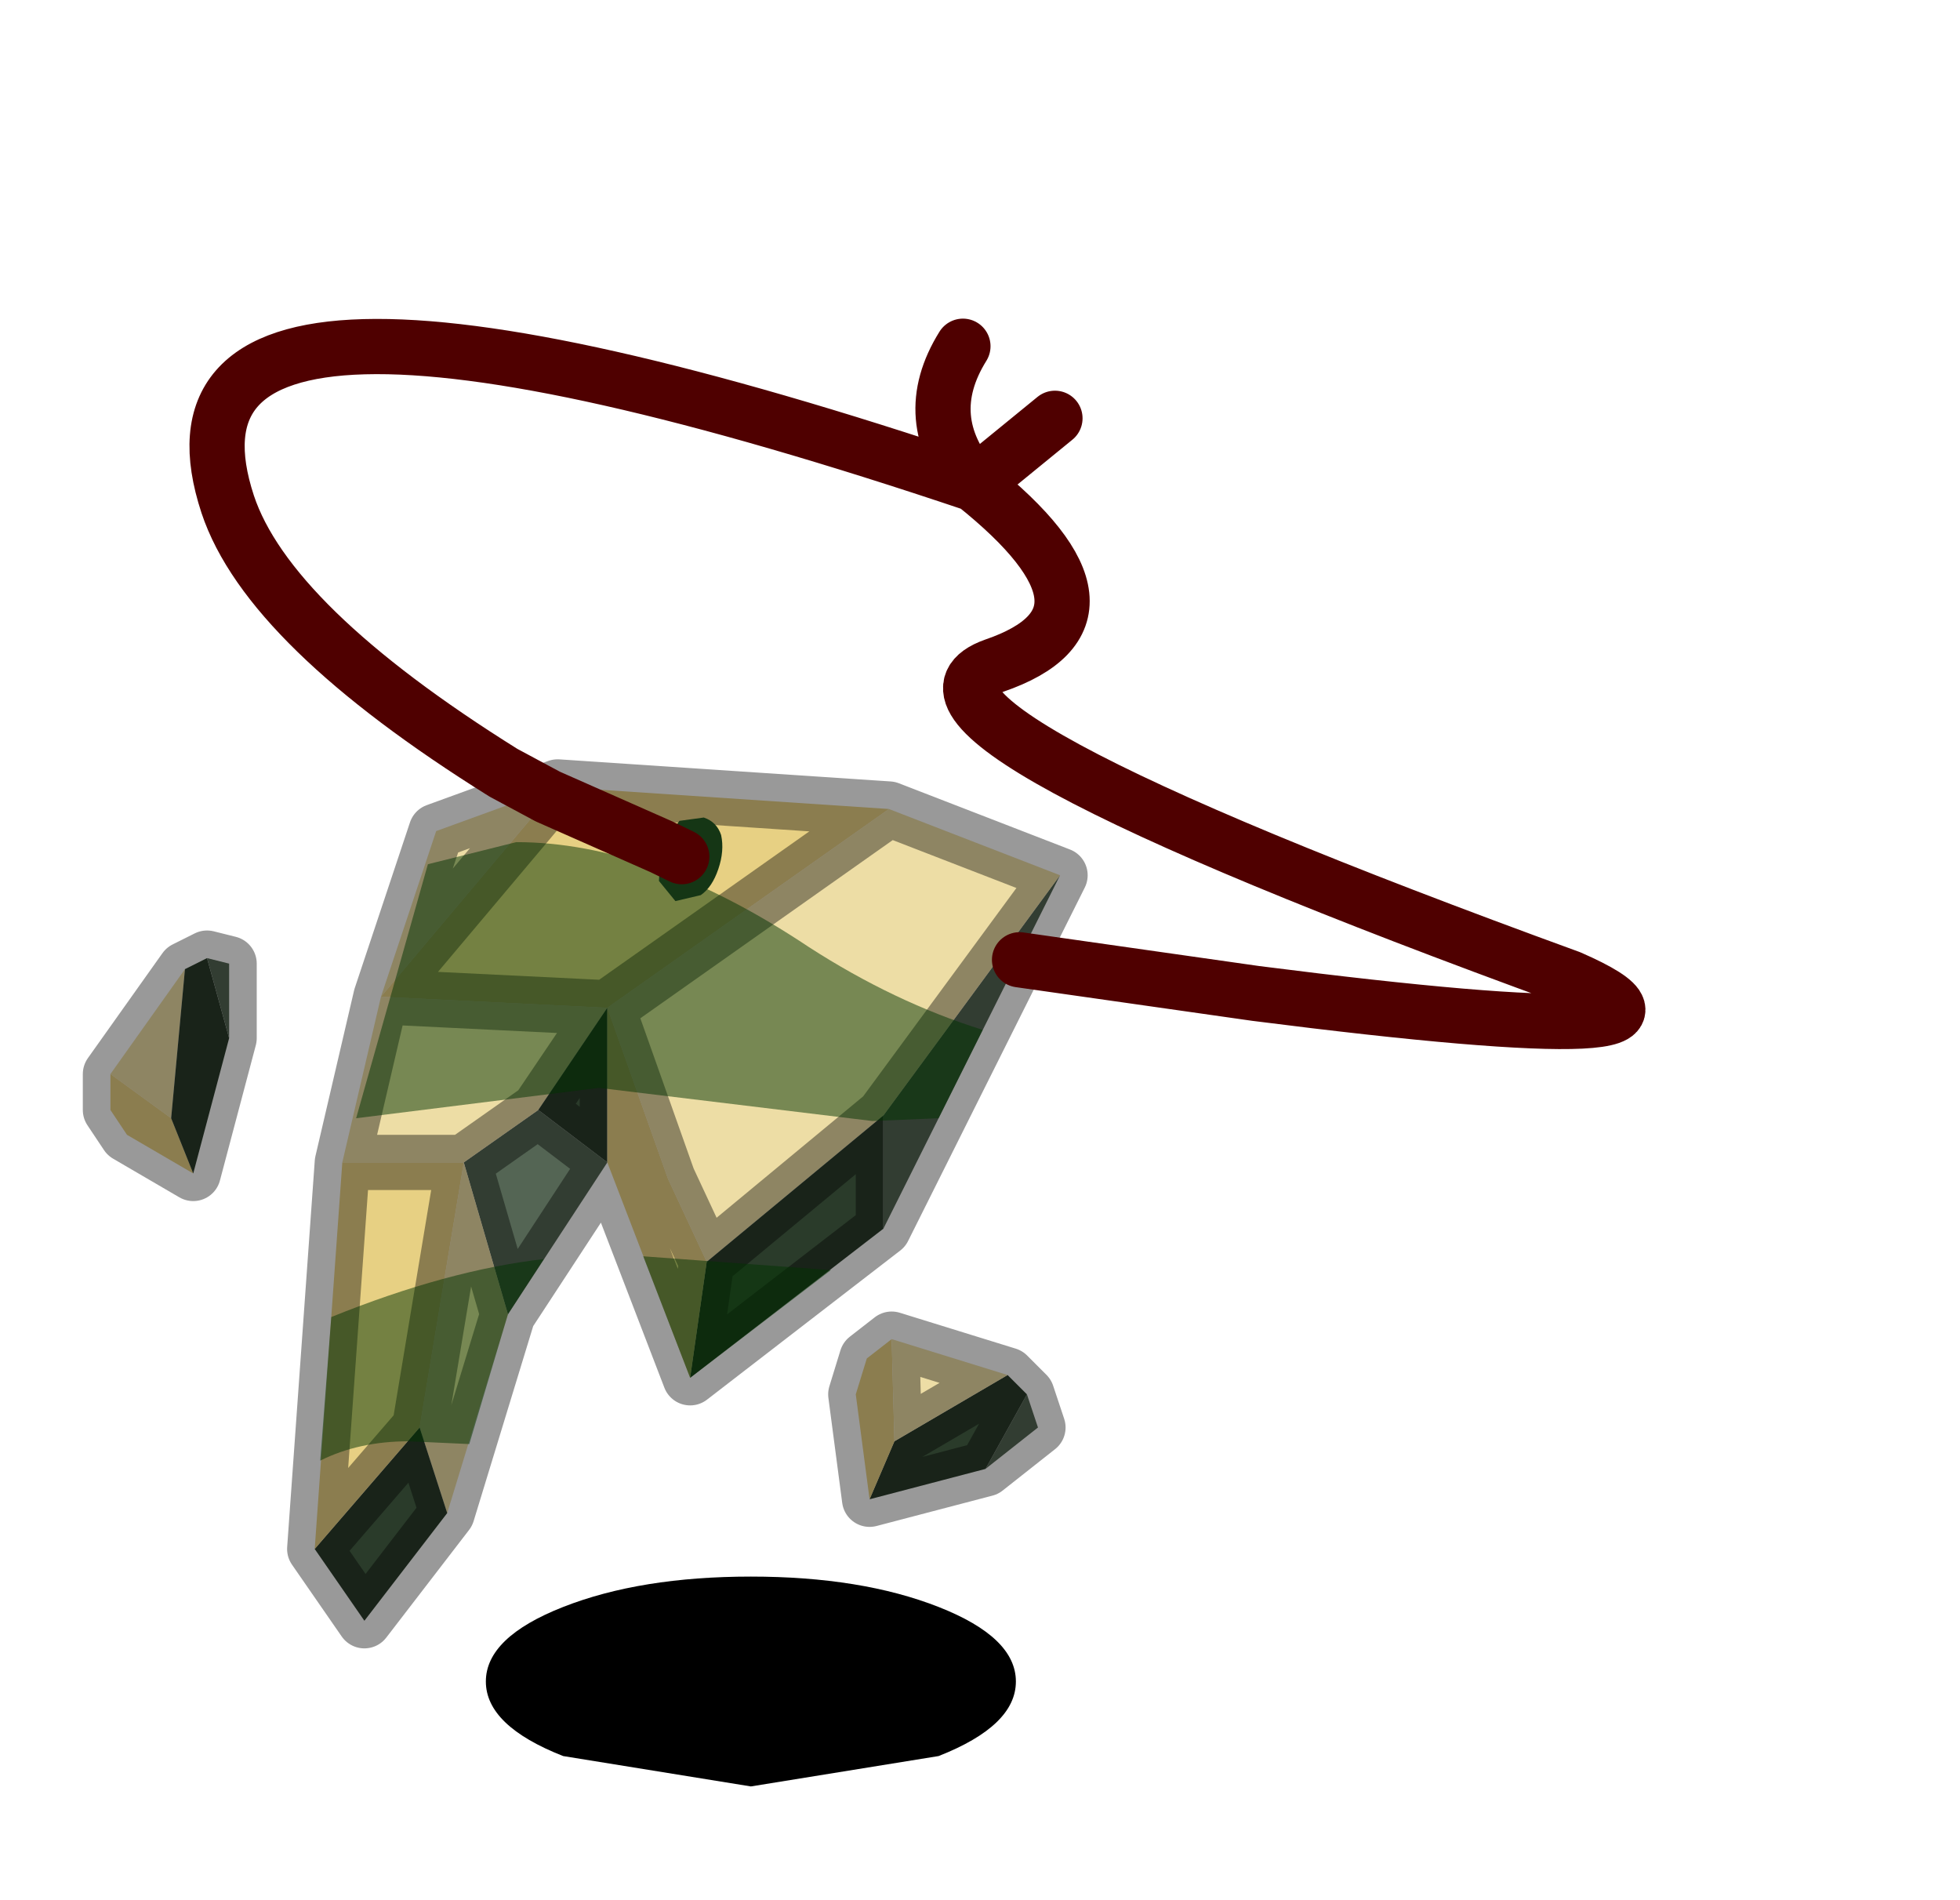
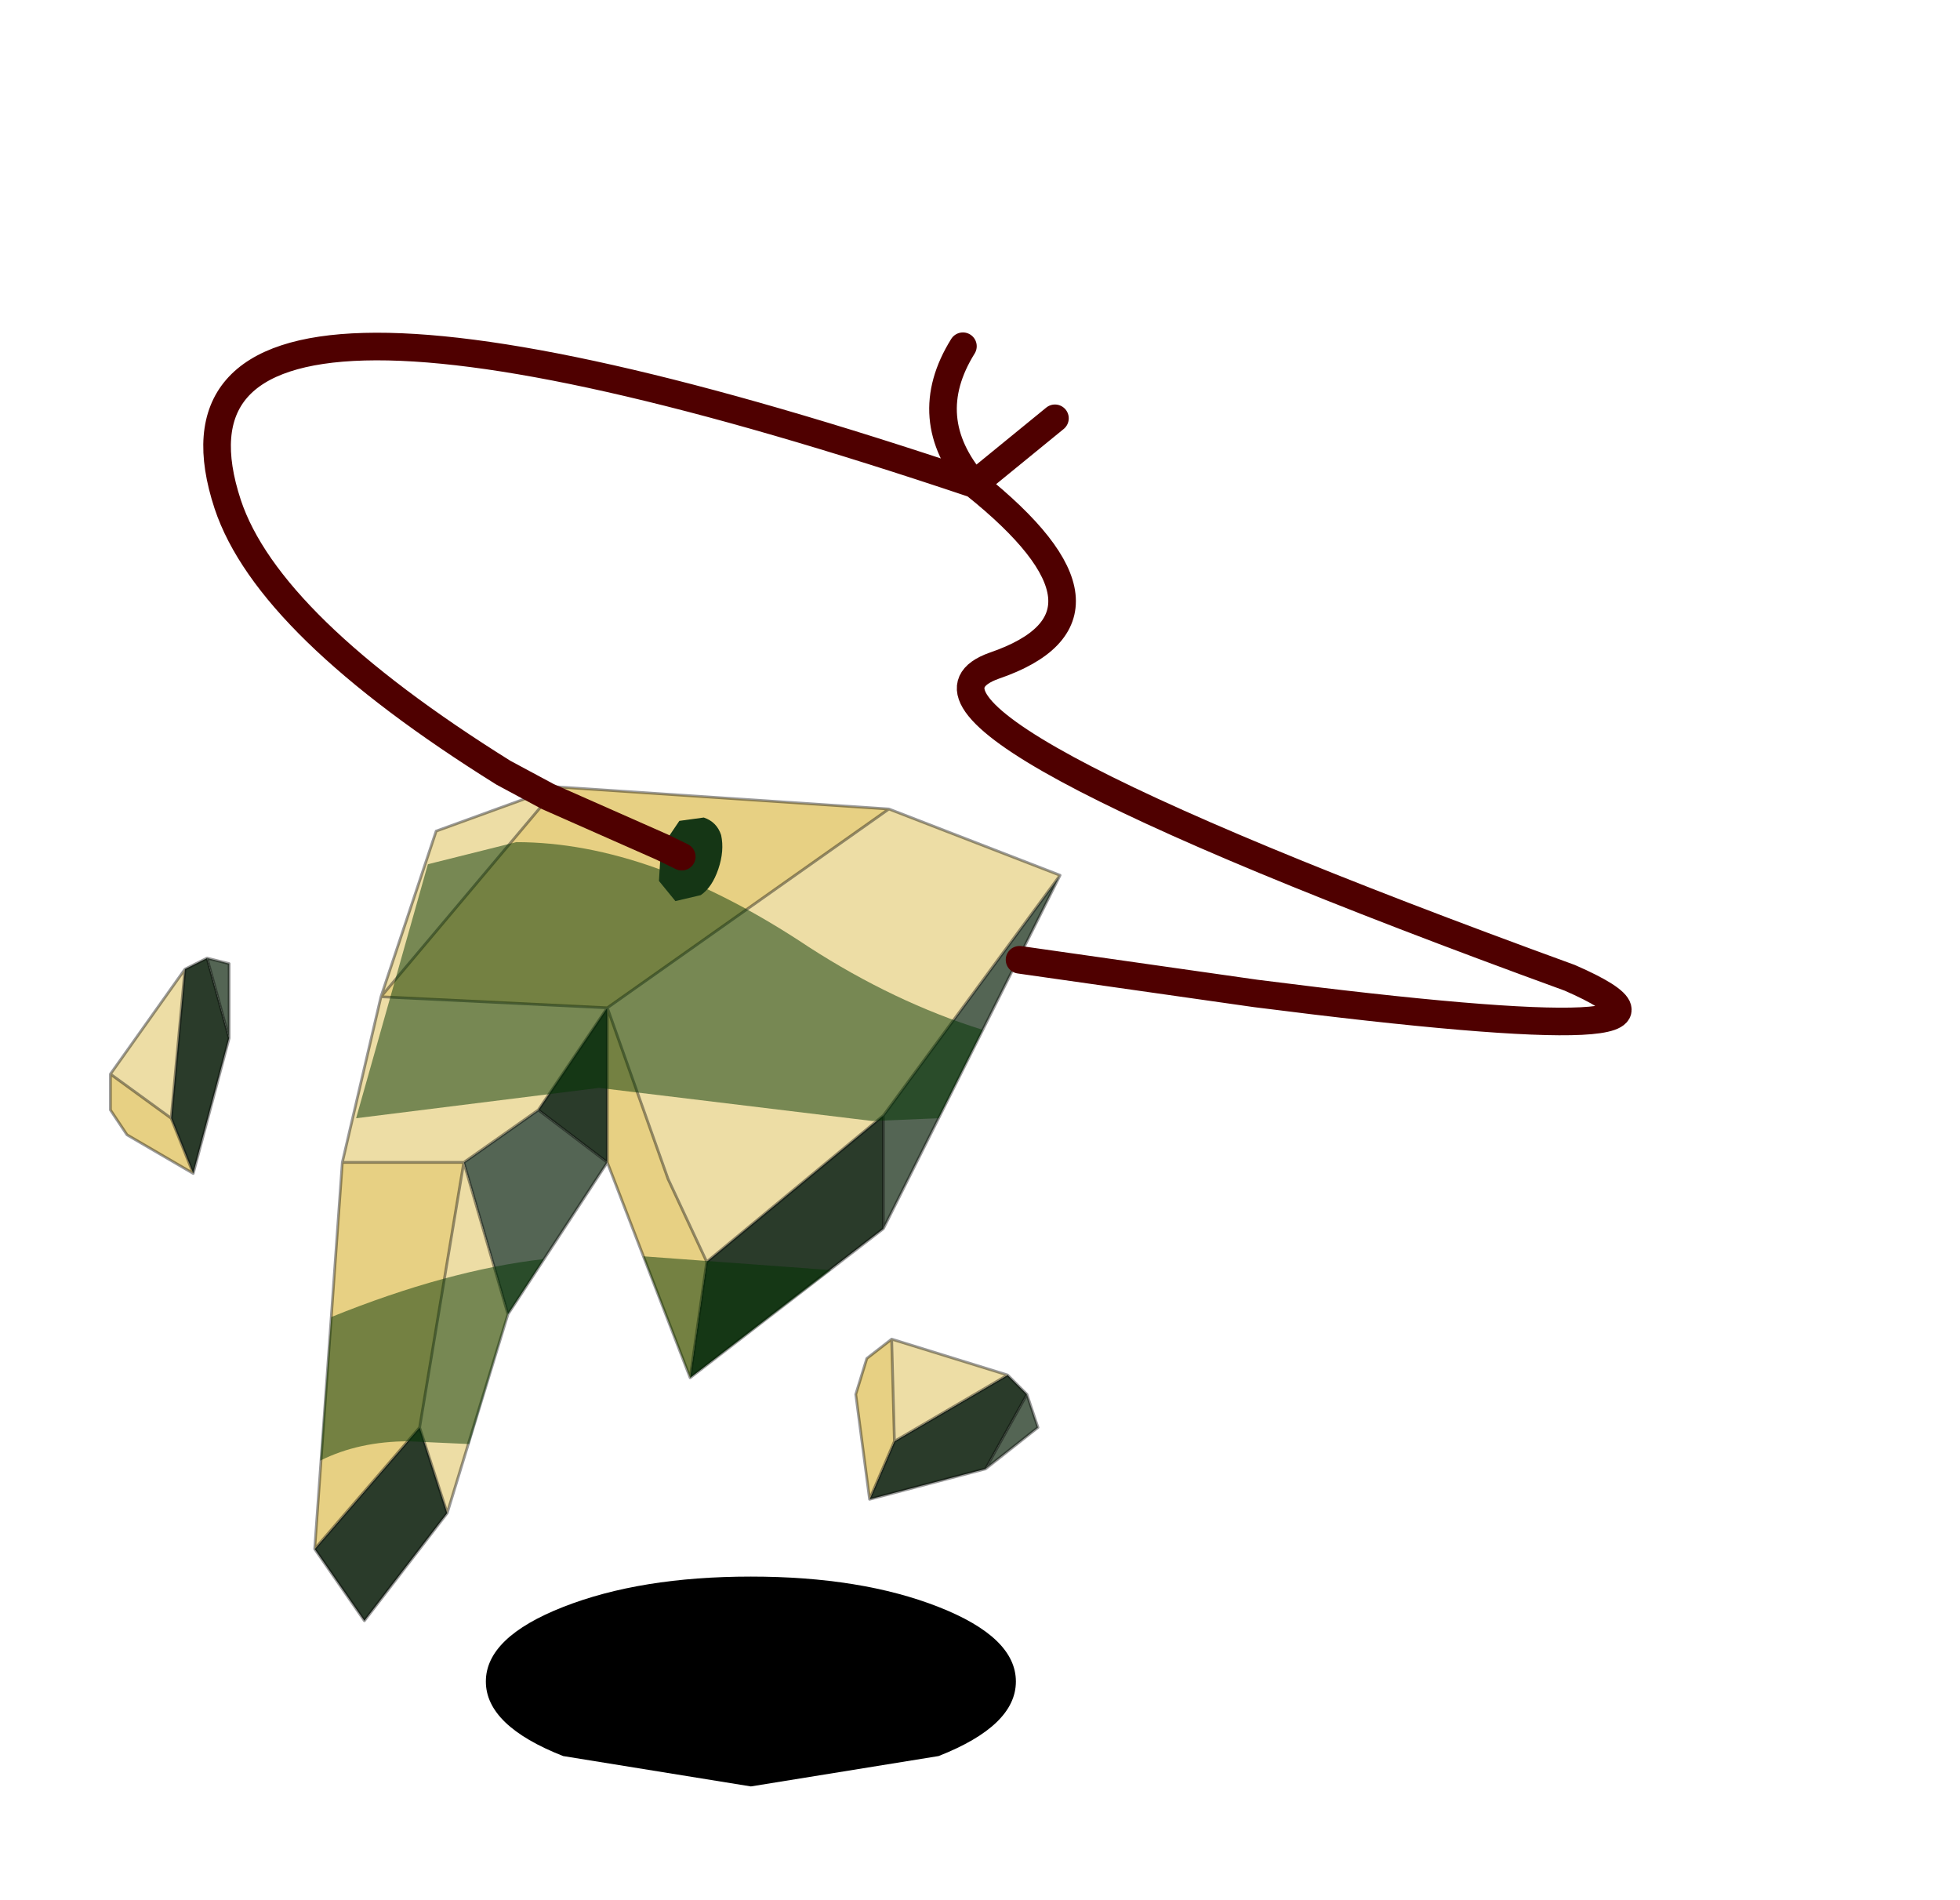
<svg xmlns="http://www.w3.org/2000/svg" xmlns:xlink="http://www.w3.org/1999/xlink" width="35.5" height="34.4" viewBox="258.1 183.1 35.5 34.4">
  <g transform="matrix(1, 0, 0, 1, 0, 0)">
    <use xlink:href="#object-0" width="9.6" height="3.8" transform="matrix(1, 0, 0, 1, 266.9, 211.65)" />
    <use xlink:href="#object-1" width="17.2" height="15.1" transform="matrix(1, 0, 0, 1, 260.1, 197.35)" />
    <use xlink:href="#object-3" width="27.9" height="11.45" transform="matrix(0.9459, 0.3214, -0.3214, 0.9459, 263.75, 185.1)" />
  </g>
  <defs>
    <g transform="matrix(1, 0, 0, 1, -266.9, -211.65)" id="object-0">
      <path fill-rule="evenodd" fill="#000000" stroke="none" d="M271.7 215.45L268.3 214.9Q266.9 214.35 266.9 213.55Q266.9 212.75 268.3 212.2Q269.7 211.65 271.7 211.65Q273.7 211.65 275.1 212.2Q276.5 212.75 276.5 213.55Q276.5 214.35 275.1 214.9L271.7 215.45" />
    </g>
    <g transform="matrix(1, 0, 0, 1, 10.45, 7.55)" id="object-1">
      <use xlink:href="#object-2" width="17.2" height="15.1" transform="matrix(1, 0, 0, 1, -10.45, -7.55)" />
    </g>
    <g transform="matrix(1, 0, 0, 1, 10.45, 7.55)" id="object-2">
      <path fill-rule="evenodd" fill="#546554" stroke="none" d="M3.55 -1.6L6.75 -5.95L3.55 0.45L3.55 -1.6M-3.25 2L-4.05 -0.75L-2.7 -1.7L-1.45 -0.75L-3.25 2" />
      <path fill-rule="evenodd" fill="#eddda5" stroke="none" d="M6.75 -5.95L3.55 -1.6L0.35 1.05L-0.35 -0.45L-1.45 -3.55L3.65 -7.15L6.75 -5.95M-6.25 -0.75L-5.55 -3.75L-4.55 -6.75L-2.35 -7.55L-5.55 -3.75L-1.45 -3.55L-2.7 -1.7L-4.05 -0.75L-3.25 2L-4.35 5.6L-4.85 4.05L-4.05 -0.75L-6.25 -0.75" />
      <path fill-rule="evenodd" fill="#2a3b2a" stroke="none" d="M3.55 -1.6L3.55 0.45L0.05 3.15L0.35 1.05L3.55 -1.6M-1.45 -0.75L-2.7 -1.7L-1.45 -3.55L-1.45 -0.75M-6.75 6.25L-4.85 4.05L-4.35 5.6L-5.85 7.55L-6.75 6.25" />
      <path fill-rule="evenodd" fill="#e7d083" stroke="none" d="M3.65 -7.15L-1.45 -3.55L-0.35 -0.45L0.35 1.05L0.05 3.15L-1.45 -0.75L-1.45 -3.55L-5.55 -3.75L-2.35 -7.55L3.65 -7.15M-6.25 -0.75L-4.05 -0.75L-4.85 4.05L-6.75 6.25L-6.25 -0.75" />
-       <path fill="none" stroke="#000000" stroke-opacity="0.4" vector-effect="non-scaling-stroke" stroke-width="1" stroke-linecap="round" stroke-linejoin="round" d="M6.75 -5.95L3.55 -1.6L3.55 0.45L6.75 -5.95L3.65 -7.15L-1.45 -3.55L-0.35 -0.45L0.35 1.05L3.55 -1.6M0.35 1.05L0.05 3.15L3.55 0.45M-6.25 -0.75L-5.55 -3.75L-4.55 -6.75L-2.35 -7.55L3.65 -7.15M-2.7 -1.7L-4.05 -0.75L-3.25 2L-1.45 -0.75L-2.7 -1.7L-1.45 -3.55L-5.55 -3.75L-2.35 -7.55M-1.45 -3.55L-1.45 -0.75L0.05 3.15M-4.85 4.05L-4.05 -0.75L-6.25 -0.75L-6.75 6.25L-4.85 4.05L-4.35 5.6L-3.25 2M-4.35 5.6L-5.85 7.55L-6.75 6.25" />
+       <path fill="none" stroke="#000000" stroke-opacity="0.4" vector-effect="non-scaling-stroke" stroke-width="0.05" stroke-linecap="round" stroke-linejoin="round" d="M6.75 -5.95L3.55 -1.6L3.55 0.45L6.75 -5.95L3.65 -7.15L-1.45 -3.55L-0.35 -0.45L0.35 1.05L3.55 -1.6M0.35 1.05L0.05 3.15L3.55 0.45M-6.25 -0.75L-5.55 -3.75L-4.55 -6.75L-2.35 -7.55L3.65 -7.15M-2.7 -1.7L-4.05 -0.75L-3.25 2L-1.45 -0.75L-2.7 -1.7L-1.45 -3.55L-5.55 -3.75L-2.35 -7.55M-1.45 -3.55L-1.45 -0.75L0.05 3.15M-4.85 4.05L-4.05 -0.75L-6.25 -0.75L-6.75 6.25L-4.85 4.05L-4.35 5.6L-3.25 2M-4.35 5.6L-5.85 7.55L-6.75 6.25" />
      <path fill-rule="evenodd" fill="#003300" fill-opacity="0.498" stroke="none" d="M4.55 -1.55L3.35 -1.5L-1.6 -2.1L-6 -1.55L-4.7 -6.15L-3.1 -6.55Q-0.65 -6.55 2.2 -4.65Q3.75 -3.65 5.35 -3.15L4.55 -1.55M0.05 3.15L-0.8 0.95L2.6 1.2L0.05 3.15M-3.95 4.35L-5.05 4.3Q-5.95 4.3 -6.65 4.65L-6.45 2.05Q-4.35 1.2 -2.6 1L-3.25 2L-3.95 4.35" />
      <path fill-rule="evenodd" fill="#eddda5" stroke="none" d="M-9.35 -1.55L-10.45 -2.35L-9.1 -4.25L-9.35 -1.55" />
      <path fill-rule="evenodd" fill="#e7d083" stroke="none" d="M-10.45 -2.35L-9.35 -1.55L-8.95 -0.55L-10.15 -1.25L-10.45 -1.7L-10.45 -2.35" />
      <path fill-rule="evenodd" fill="#2a3b2a" stroke="none" d="M-9.35 -1.55L-9.1 -4.25L-8.7 -4.45L-8.3 -3L-8.95 -0.55L-9.35 -1.55" />
      <path fill-rule="evenodd" fill="#546554" stroke="none" d="M-8.3 -3L-8.7 -4.45L-8.3 -4.35L-8.3 -3" />
-       <path fill="none" stroke="#000000" stroke-opacity="0.4" vector-effect="non-scaling-stroke" stroke-width="1" stroke-linecap="round" stroke-linejoin="round" d="M-10.45 -2.35L-9.35 -1.55L-9.1 -4.25L-10.45 -2.35L-10.45 -1.7L-10.15 -1.25L-8.95 -0.55L-9.35 -1.55M-8.7 -4.45L-8.3 -3L-8.3 -4.35L-8.7 -4.45L-9.1 -4.25M-8.3 -3L-8.95 -0.55" />
+       <path fill="none" stroke="#000000" stroke-opacity="0.4" vector-effect="non-scaling-stroke" stroke-width="0.05" stroke-linecap="round" stroke-linejoin="round" d="M-10.45 -2.35L-9.35 -1.55L-9.1 -4.25L-10.45 -2.35L-10.45 -1.7L-10.15 -1.25L-8.95 -0.55L-9.35 -1.55M-8.7 -4.45L-8.3 -3L-8.3 -4.35L-8.7 -4.45L-9.1 -4.25M-8.3 -3L-8.95 -0.55" />
      <path fill-rule="evenodd" fill="#546554" stroke="none" d="M6.15 3.45L6.35 4.05L5.4 4.8L6.15 3.45" />
      <path fill-rule="evenodd" fill="#2a3b2a" stroke="none" d="M5.4 4.8L3.3 5.35L3.75 4.3L5.8 3.1L6.15 3.45L5.4 4.8" />
      <path fill-rule="evenodd" fill="#e7d083" stroke="none" d="M3.3 5.35L3.05 3.45L3.25 2.8L3.7 2.45L3.75 4.3L3.3 5.35" />
      <path fill-rule="evenodd" fill="#eddda5" stroke="none" d="M3.7 2.45L5.8 3.1L3.75 4.3L3.7 2.45" />
-       <path fill="none" stroke="#000000" stroke-opacity="0.4" vector-effect="non-scaling-stroke" stroke-width="1" stroke-linecap="round" stroke-linejoin="round" d="M6.15 3.45L6.35 4.05L5.4 4.8L3.3 5.35L3.05 3.45L3.25 2.8L3.7 2.45L5.8 3.1L6.15 3.45L5.4 4.8M3.7 2.45L3.75 4.3L5.8 3.1M3.75 4.3L3.3 5.35" />
+       <path fill="none" stroke="#000000" stroke-opacity="0.4" vector-effect="non-scaling-stroke" stroke-width="0.05" stroke-linecap="round" stroke-linejoin="round" d="M6.15 3.45L6.35 4.05L5.4 4.8L3.3 5.35L3.05 3.45L3.25 2.8L3.7 2.45L5.8 3.1L6.15 3.45L5.4 4.8M3.7 2.45L3.75 4.3L5.8 3.1M3.75 4.3L3.3 5.35" />
    </g>
    <g transform="matrix(1, 0, 0, 1, 14.15, 4.85)" id="object-3">
      <use xlink:href="#object-4" width="27.9" height="11.45" transform="matrix(1, 0, 0, 1, -14.15, -4.85)" />
    </g>
    <g transform="matrix(1, 0, 0, 1, 14.15, 4.85)" id="object-4">
      <path fill-rule="evenodd" fill="#153615" stroke="none" d="M-3.85 5.75L-3.7 5.2L-3.3 5Q-3.05 5 -2.9 5.2Q-2.75 5.45 -2.75 5.8Q-2.75 6.15 -2.9 6.35L-3.3 6.6L-3.7 6.35L-3.85 5.8L-3.85 5.75L-3.45 5.8L-3.85 5.75" />
-       <path fill="none" stroke="#4f0000" vector-effect="non-scaling-stroke" stroke-width="1" stroke-linecap="round" stroke-linejoin="round" d="M-3.85 5.75L-6.1 5.55L-7 5.4Q-11.9 4.25 -13.3 2.4Q-16.8 -2.25 -0.6 -2.3Q-1.95 -3.1 -1.6 -4.6M0.4 -3.9L-0.6 -2.3Q3 -1 0.8 0.7Q-1.35 2.4 12.5 2.7Q16.05 3 7.2 4.8L2.95 5.6M-3.85 5.75L-3.45 5.8" />
+       <path fill="none" stroke="#4f0000" vector-effect="non-scaling-stroke" stroke-width="0.5" stroke-linecap="round" stroke-linejoin="round" d="M-3.85 5.75L-6.1 5.55L-7 5.4Q-11.9 4.25 -13.3 2.4Q-16.8 -2.25 -0.6 -2.3Q-1.95 -3.1 -1.6 -4.6M0.4 -3.9L-0.6 -2.3Q3 -1 0.8 0.7Q-1.35 2.4 12.5 2.7Q16.05 3 7.2 4.8L2.95 5.6M-3.85 5.75L-3.45 5.8" />
    </g>
  </defs>
</svg>
